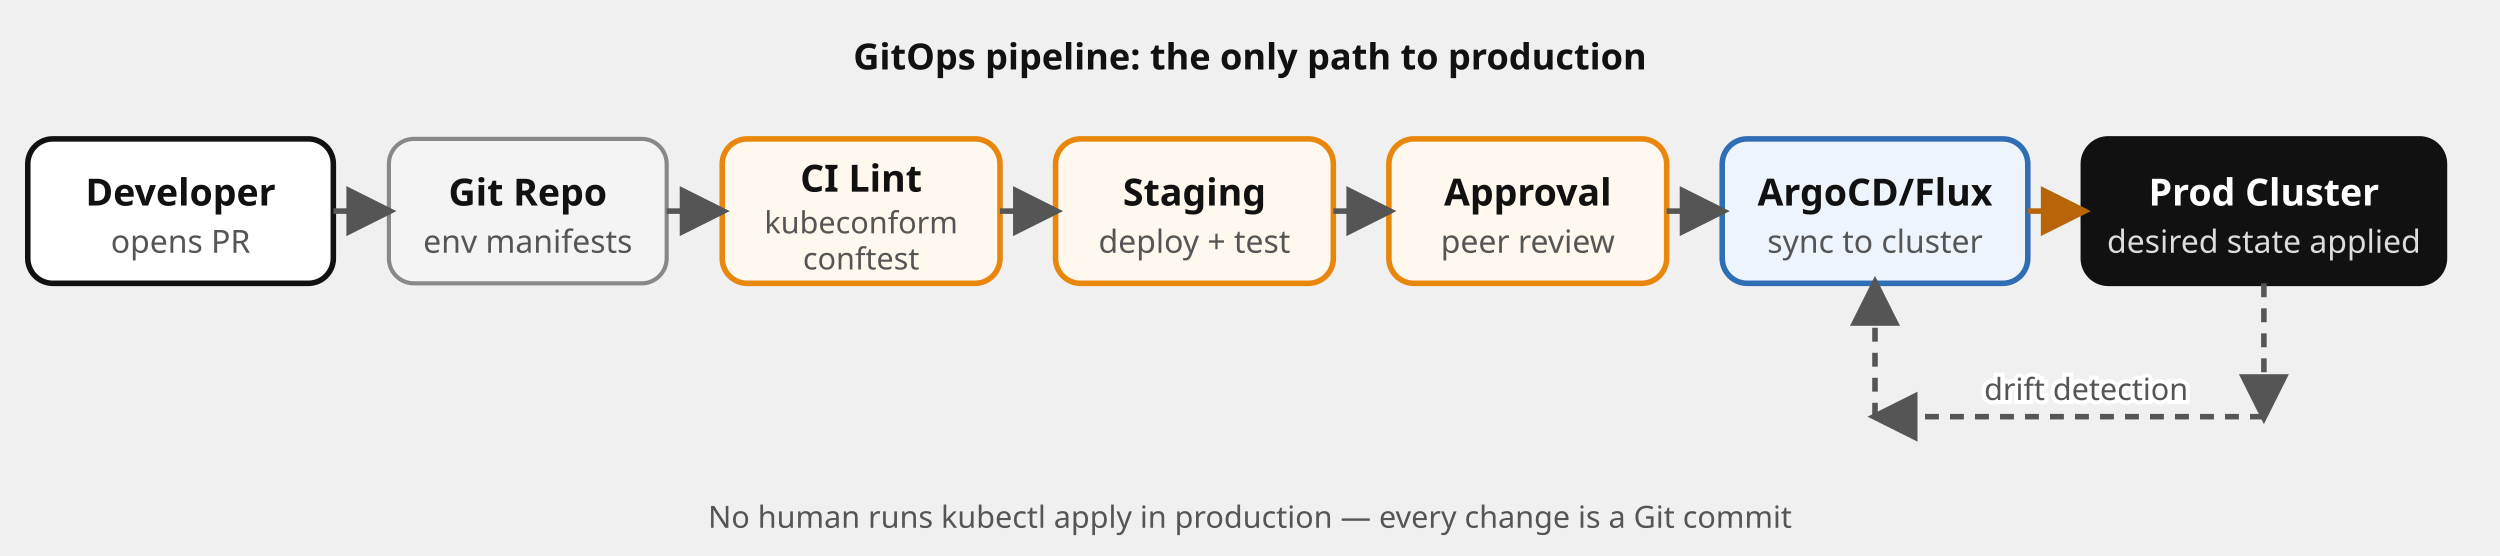
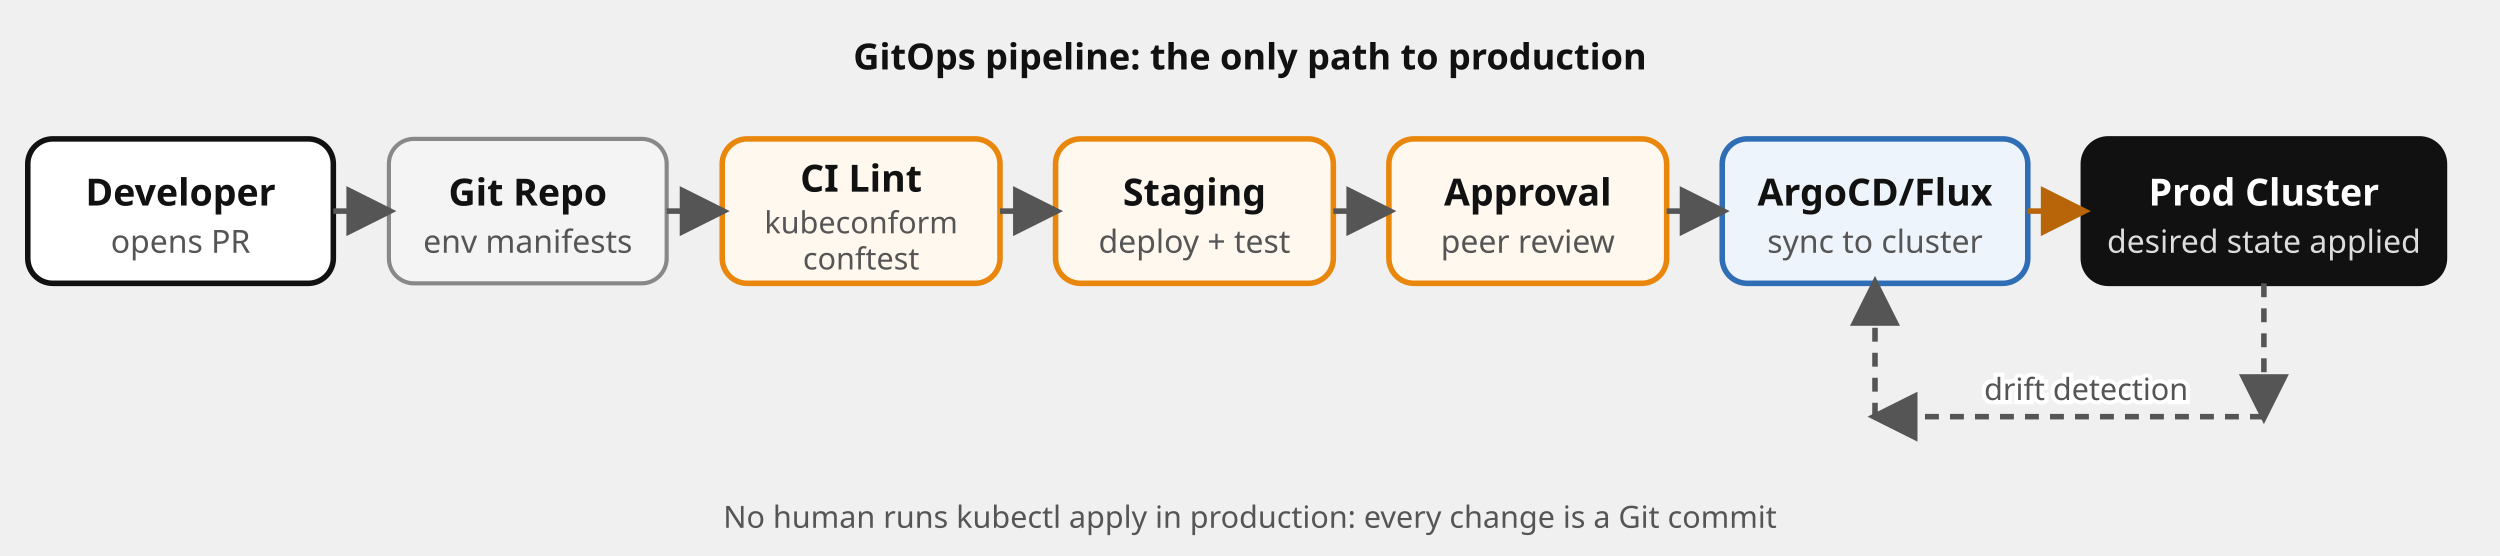
<svg xmlns="http://www.w3.org/2000/svg" viewBox="0 0 900 200" font-family="'Red Hat Text', system-ui, sans-serif" role="img">
  <defs>
    <marker id="a" viewBox="0 0 10 10" refX="8.5" refY="5" markerWidth="9" markerHeight="9" orient="auto-start-reverse">
      <path d="M0,0 L10,5 L0,10 z" fill="#555" />
    </marker>
    <marker id="am" viewBox="0 0 10 10" refX="8.5" refY="5" markerWidth="9" markerHeight="9" orient="auto-start-reverse">
      <path d="M0,0 L10,5 L0,10 z" fill="#b8650a" />
    </marker>
  </defs>
  <rect x="10" y="50" width="110" height="52" rx="9" fill="#ffffff" stroke="#111111" stroke-width="2" />
  <text x="65.0" y="74.0" font-size="13.5" font-weight="700" fill="#111111" text-anchor="middle">Developer</text>
  <text x="65.0" y="91.0" font-size="11.5" fill="#555555" text-anchor="middle">opens PR</text>
  <rect x="140" y="50" width="100" height="52" rx="9" fill="#f4f4f4" stroke="#888888" stroke-width="1.5" />
  <text x="190.0" y="74.0" font-size="13.5" font-weight="700" fill="#111111" text-anchor="middle">Git Repo</text>
  <text x="190.0" y="91.0" font-size="11.5" fill="#555555" text-anchor="middle">env manifests</text>
  <rect x="260" y="50" width="100" height="52" rx="9" fill="#fff8ef" stroke="#e8870c" stroke-width="2" />
  <text x="310.0" y="69.0" font-size="13.5" font-weight="700" fill="#111111" text-anchor="middle">CI Lint</text>
  <text x="310.0" y="84.0" font-size="11" fill="#555555" text-anchor="middle">kubeconform</text>
  <text x="310.0" y="97.0" font-size="11" fill="#555555" text-anchor="middle">conftest</text>
  <rect x="380" y="50" width="100" height="52" rx="9" fill="#fff8ef" stroke="#e8870c" stroke-width="2" />
  <text x="430.0" y="74.0" font-size="13.5" font-weight="700" fill="#111111" text-anchor="middle">Staging</text>
  <text x="430.0" y="91.0" font-size="11.5" fill="#555555" text-anchor="middle">deploy + test</text>
  <rect x="500" y="50" width="100" height="52" rx="9" fill="#fff8ef" stroke="#e8870c" stroke-width="2" />
  <text x="550.0" y="74.0" font-size="13.5" font-weight="700" fill="#111111" text-anchor="middle">Approval</text>
  <text x="550.0" y="91.0" font-size="11.5" fill="#555555" text-anchor="middle">peer review</text>
  <rect x="620" y="50" width="110" height="52" rx="9" fill="#eef4fb" stroke="#2f6db5" stroke-width="2" />
  <text x="675.0" y="74.0" font-size="13.5" font-weight="700" fill="#111111" text-anchor="middle">ArgoCD/Flux</text>
  <text x="675.0" y="91.0" font-size="11.5" fill="#555555" text-anchor="middle">sync to cluster</text>
  <rect x="750" y="50" width="130" height="52" rx="9" fill="#111111" stroke="#111111" stroke-width="2" />
  <text x="815.0" y="74.0" font-size="13.5" font-weight="700" fill="#ffffff" text-anchor="middle">Prod Cluster</text>
  <text x="815.0" y="91.0" font-size="11.5" fill="#dddddd" text-anchor="middle">desired state applied</text>
  <path d="M120,76 L140,76" fill="none" stroke="#555" stroke-width="2" marker-end="url(#a)" />
  <path d="M240,76 L260,76" fill="none" stroke="#555" stroke-width="2" marker-end="url(#a)" />
  <path d="M360,76 L380,76" fill="none" stroke="#555" stroke-width="2" marker-end="url(#a)" />
  <path d="M480,76 L500,76" fill="none" stroke="#555" stroke-width="2" marker-end="url(#a)" />
  <path d="M600,76 L620,76" fill="none" stroke="#555" stroke-width="2" marker-end="url(#a)" />
  <path d="M730,76 L750,76" fill="none" stroke="#b8650a" stroke-width="2" marker-end="url(#am)" />
  <path d="M815,102 L815,150" fill="none" stroke="#555" stroke-width="2" stroke-dasharray="5 4" marker-end="url(#a)" />
  <path d="M815,150 L675,150" fill="none" stroke="#555" stroke-width="2" stroke-dasharray="5 4" marker-end="url(#a)" />
  <text x="751.0" y="144.0" font-size="11" fill="#ffffff" stroke="#ffffff" stroke-width="3" paint-order="stroke" text-anchor="middle">drift detection</text>
  <text x="751.0" y="144.0" font-size="11" fill="#555" text-anchor="middle">drift detection</text>
  <path d="M675,150 L675,102" fill="none" stroke="#555" stroke-width="2" stroke-dasharray="5 4" marker-end="url(#a)" />
  <text x="450" y="25" font-size="13" fill="#111111" text-anchor="middle" font-weight="700">GitOps pipeline: the only path to production</text>
-   <text x="450" y="190" font-size="11" fill="#555555" text-anchor="middle">No human runs kubectl apply in production — every change is a Git commit</text>
+   <text x="450" y="190" font-size="11" fill="#555555" text-anchor="middle">No human runs kubectl apply in production: every change is a Git commit</text>
</svg>
